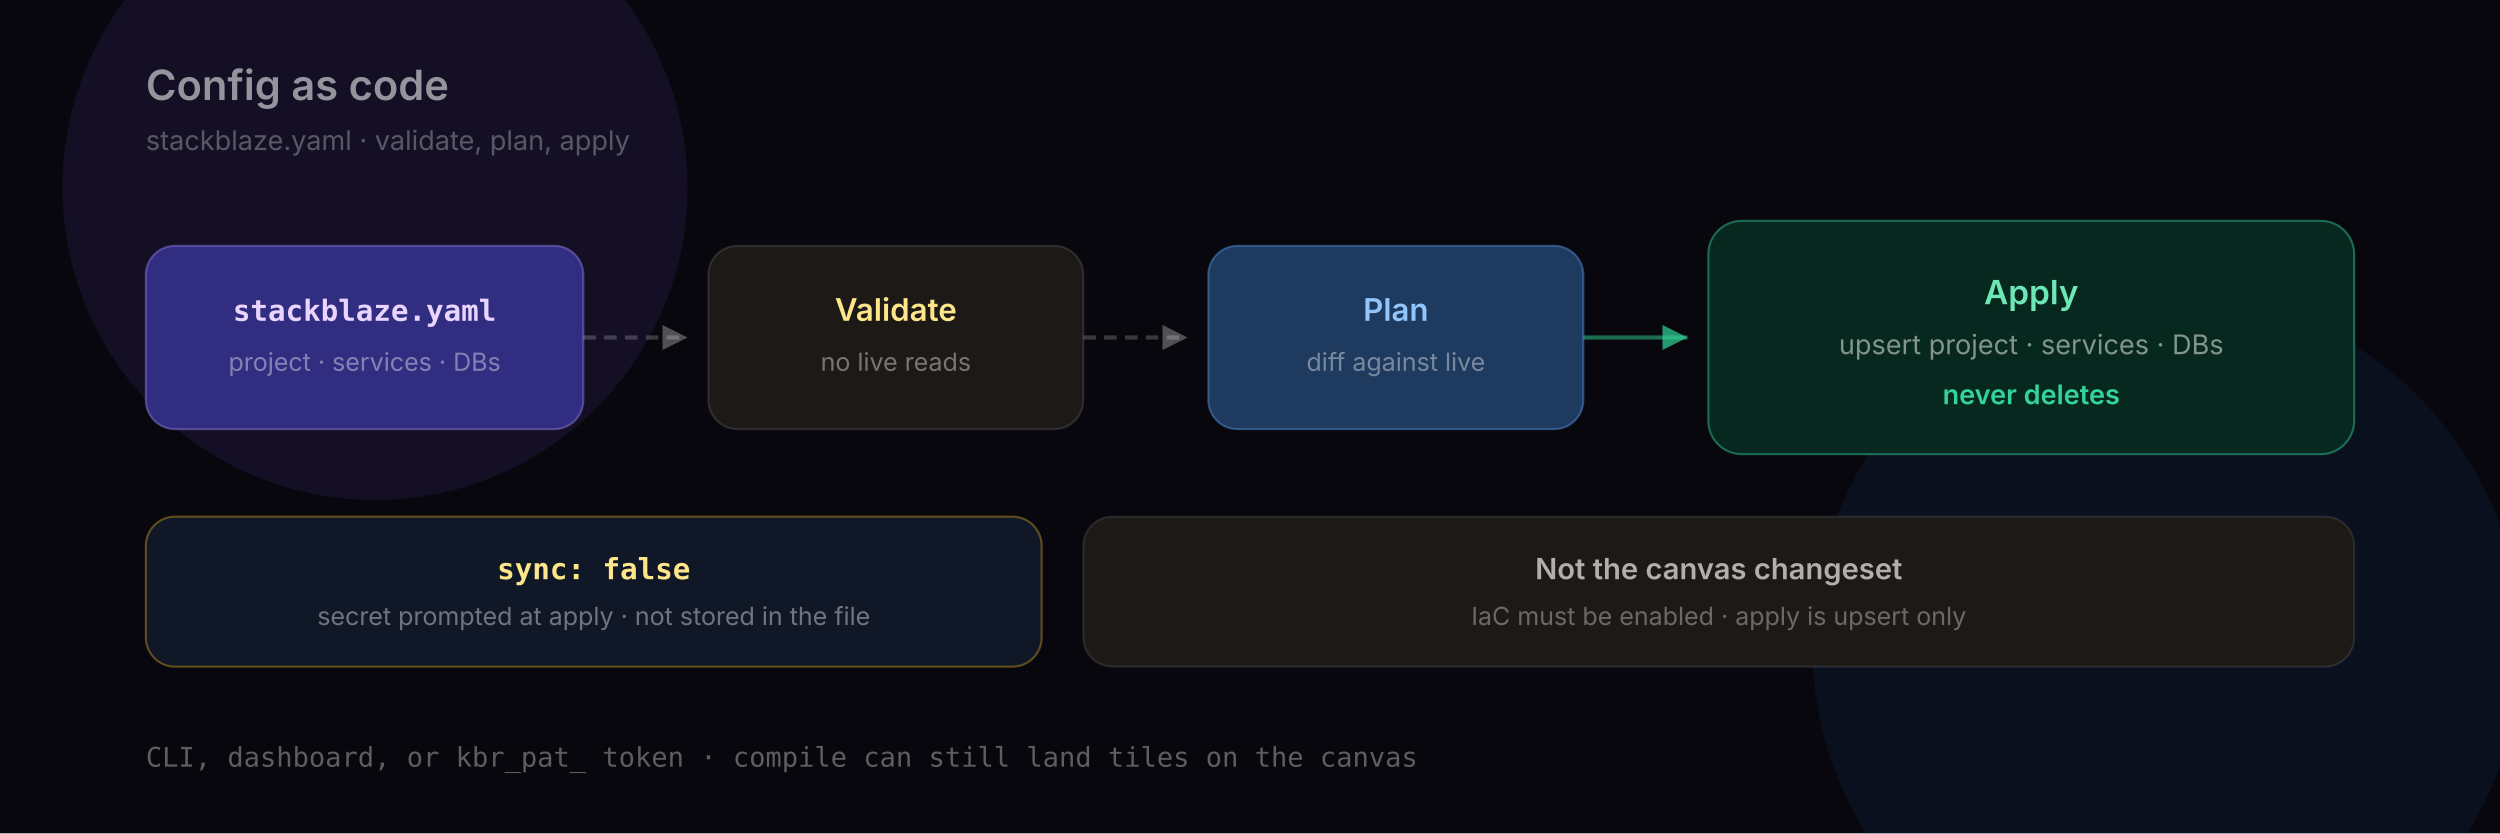
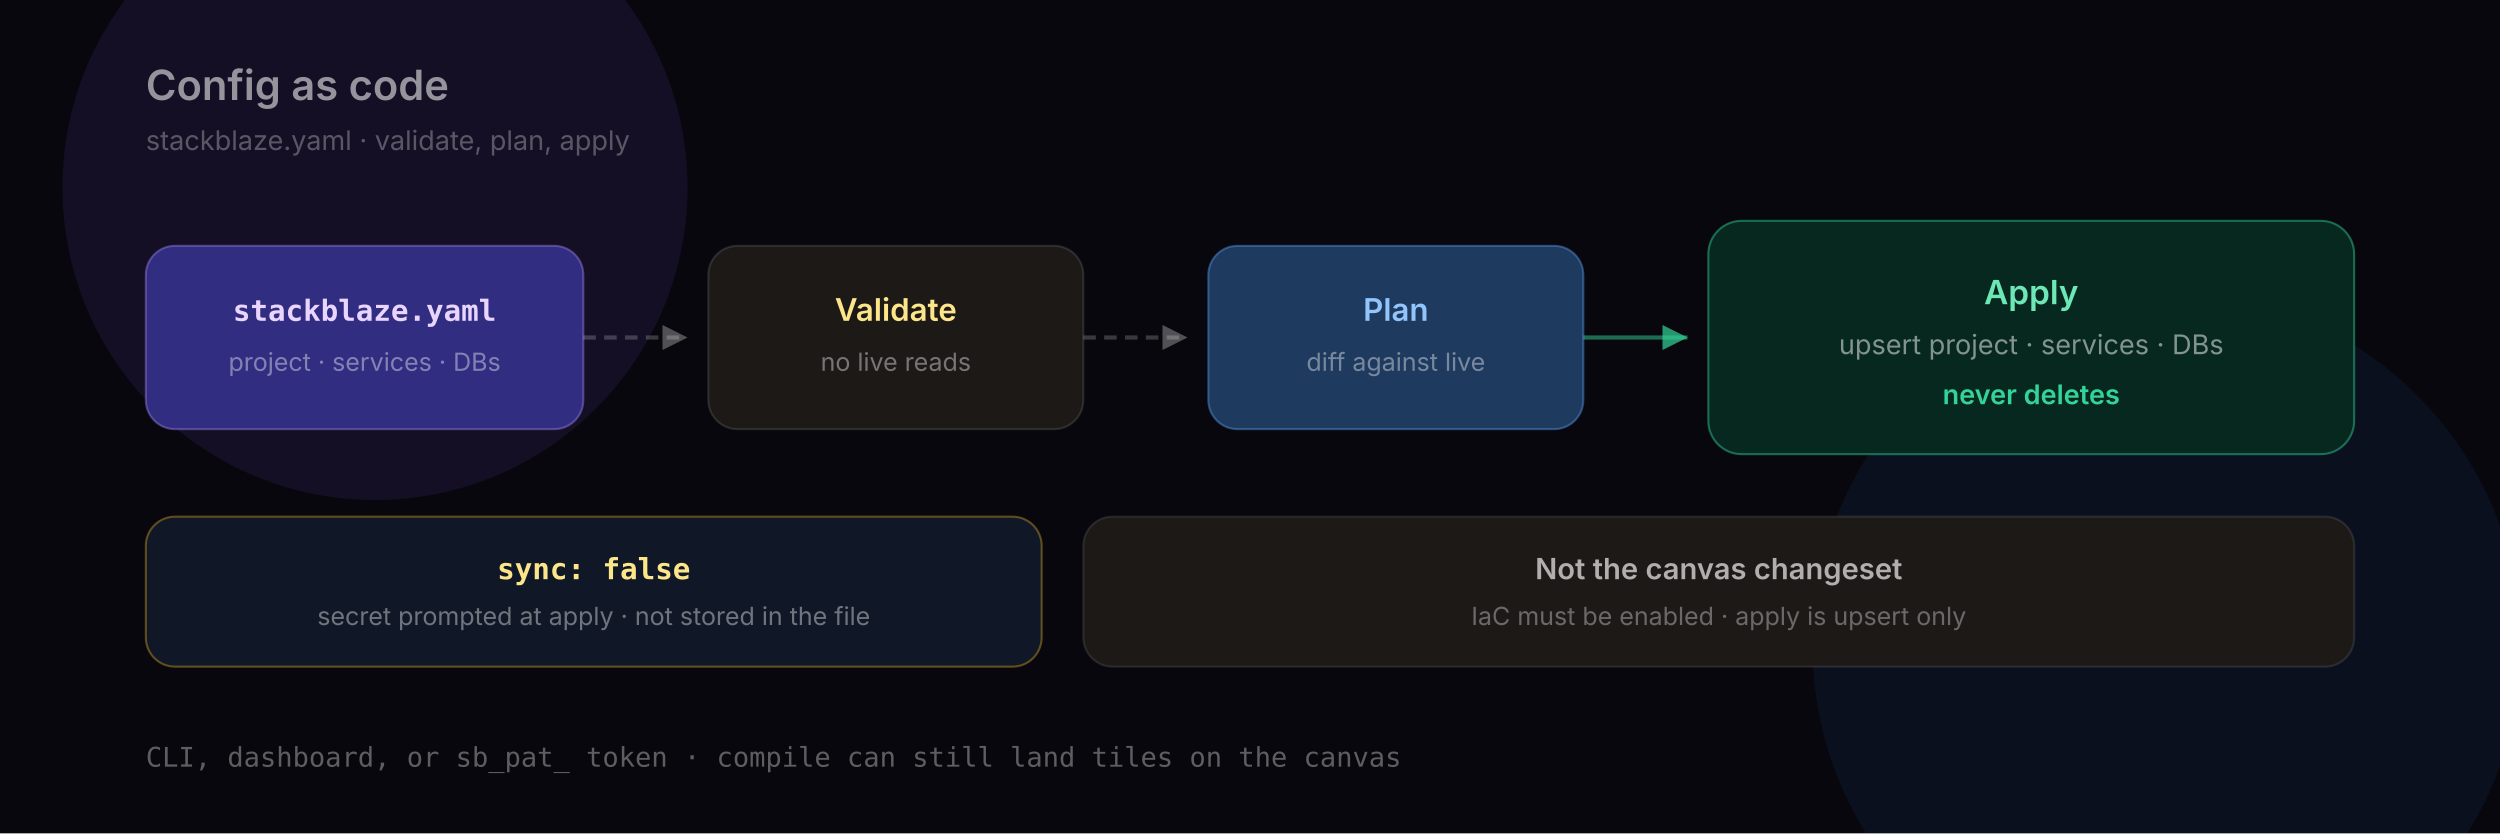
<svg xmlns="http://www.w3.org/2000/svg" viewBox="0 0 1200 400" fill="none" font-family="ui-sans-serif, system-ui, -apple-system, sans-serif">
  <rect width="1200" height="400" fill="var(--diagram-canvas, #07070d)" />
  <circle cx="180" cy="90" r="150" fill="var(--diagram-violet, #8b5cf6)" opacity="0.1" />
  <circle cx="1040" cy="310" r="170" fill="var(--diagram-blue, #3b82f6)" opacity="0.08" />
  <text x="70" y="48" fill="var(--diagram-ink, #ffffff)" fill-opacity="0.55" font-size="20" font-weight="600">Config as code</text>
  <text x="70" y="72" fill="var(--diagram-ink, #ffffff)" fill-opacity="0.3" font-size="13">stackblaze.yaml · validate, plan, apply</text>
  <rect x="70" y="118" width="210" height="88" rx="14" fill="var(--diagram-violet-fill, #312e81)" stroke="var(--diagram-violet-2, #a78bfa)" stroke-opacity="0.4" />
  <text x="175" y="154" fill="var(--diagram-violet-4, #e9d5ff)" font-family="ui-monospace, monospace" font-size="14" font-weight="600" text-anchor="middle">stackblaze.yaml</text>
  <text x="175" y="178" fill="var(--diagram-ink, #ffffff)" fill-opacity="0.4" font-size="12" text-anchor="middle">project · services · DBs</text>
  <path d="M280 162 H330" stroke="var(--diagram-ink, #ffffff)" stroke-opacity="0.2" stroke-width="2" stroke-dasharray="6 4" />
  <polygon points="330,162 318,156 318,168" fill="var(--diagram-ink, #ffffff)" fill-opacity="0.3" />
  <rect x="340" y="118" width="180" height="88" rx="14" fill="var(--diagram-neutral-fill, #1c1917)" stroke="var(--diagram-ink, #ffffff)" stroke-opacity="0.12" />
  <text x="430" y="154" fill="var(--diagram-amber, #fde68a)" font-size="15" font-weight="600" text-anchor="middle">Validate</text>
  <text x="430" y="178" fill="var(--diagram-ink, #ffffff)" fill-opacity="0.4" font-size="12" text-anchor="middle">no live reads</text>
  <path d="M520 162 H570" stroke="var(--diagram-ink, #ffffff)" stroke-opacity="0.2" stroke-width="2" stroke-dasharray="6 4" />
  <polygon points="570,162 558,156 558,168" fill="var(--diagram-ink, #ffffff)" fill-opacity="0.3" />
  <rect x="580" y="118" width="180" height="88" rx="14" fill="var(--diagram-blue-fill, #1e3a5f)" stroke="var(--diagram-blue-2, #60a5fa)" stroke-opacity="0.4" />
  <text x="670" y="154" fill="var(--diagram-blue-3, #93c5fd)" font-size="15" font-weight="600" text-anchor="middle">Plan</text>
  <text x="670" y="178" fill="var(--diagram-ink, #ffffff)" fill-opacity="0.4" font-size="12" text-anchor="middle">diff against live</text>
  <path d="M760 162 H810" stroke="var(--diagram-green, #34d399)" stroke-opacity="0.5" stroke-width="2" />
  <polygon points="810,162 798,156 798,168" fill="var(--diagram-green, #34d399)" fill-opacity="0.7" />
  <rect x="820" y="106" width="310" height="112" rx="16" fill="var(--diagram-green-fill-2, #06281e)" stroke="var(--diagram-green, #34d399)" stroke-opacity="0.45" />
  <text x="975" y="146" fill="var(--diagram-green-2, #6ee7b7)" font-size="16" font-weight="600" text-anchor="middle">Apply</text>
  <text x="975" y="170" fill="var(--diagram-ink, #ffffff)" fill-opacity="0.5" font-size="13" text-anchor="middle">upsert project · services · DBs</text>
  <text x="975" y="194" fill="var(--diagram-green, #34d399)" font-size="13" font-weight="600" text-anchor="middle">never deletes</text>
  <rect x="70" y="248" width="430" height="72" rx="14" fill="var(--diagram-blue-fill-3, #101827)" stroke="var(--diagram-amber-2, #fbbf24)" stroke-opacity="0.35" />
  <text x="285" y="278" fill="var(--diagram-amber, #fde68a)" font-family="ui-monospace, monospace" font-size="14" font-weight="600" text-anchor="middle">sync: false</text>
  <text x="285" y="300" fill="var(--diagram-ink, #ffffff)" fill-opacity="0.4" font-size="12" text-anchor="middle">secret prompted at apply · not stored in the file</text>
  <rect x="520" y="248" width="610" height="72" rx="14" fill="var(--diagram-neutral-fill, #1c1917)" stroke="var(--diagram-ink, #ffffff)" stroke-opacity="0.1" />
  <text x="825" y="278" fill="var(--diagram-ink, #ffffff)" fill-opacity="0.65" font-size="14" font-weight="600" text-anchor="middle">Not the canvas changeset</text>
  <text x="825" y="300" fill="var(--diagram-ink, #ffffff)" fill-opacity="0.35" font-size="12" text-anchor="middle">IaC must be enabled · apply is upsert only</text>
-   <text x="70" y="368" fill="var(--diagram-ink, #ffffff)" fill-opacity="0.35" font-family="ui-monospace, monospace" font-size="13">CLI, dashboard, or kbr_pat_ token · compile can still land tiles on the canvas</text>
+   <text x="70" y="368" fill="var(--diagram-ink, #ffffff)" fill-opacity="0.35" font-family="ui-monospace, monospace" font-size="13">CLI, dashboard, or sb_pat_ token · compile can still land tiles on the canvas</text>
</svg>
